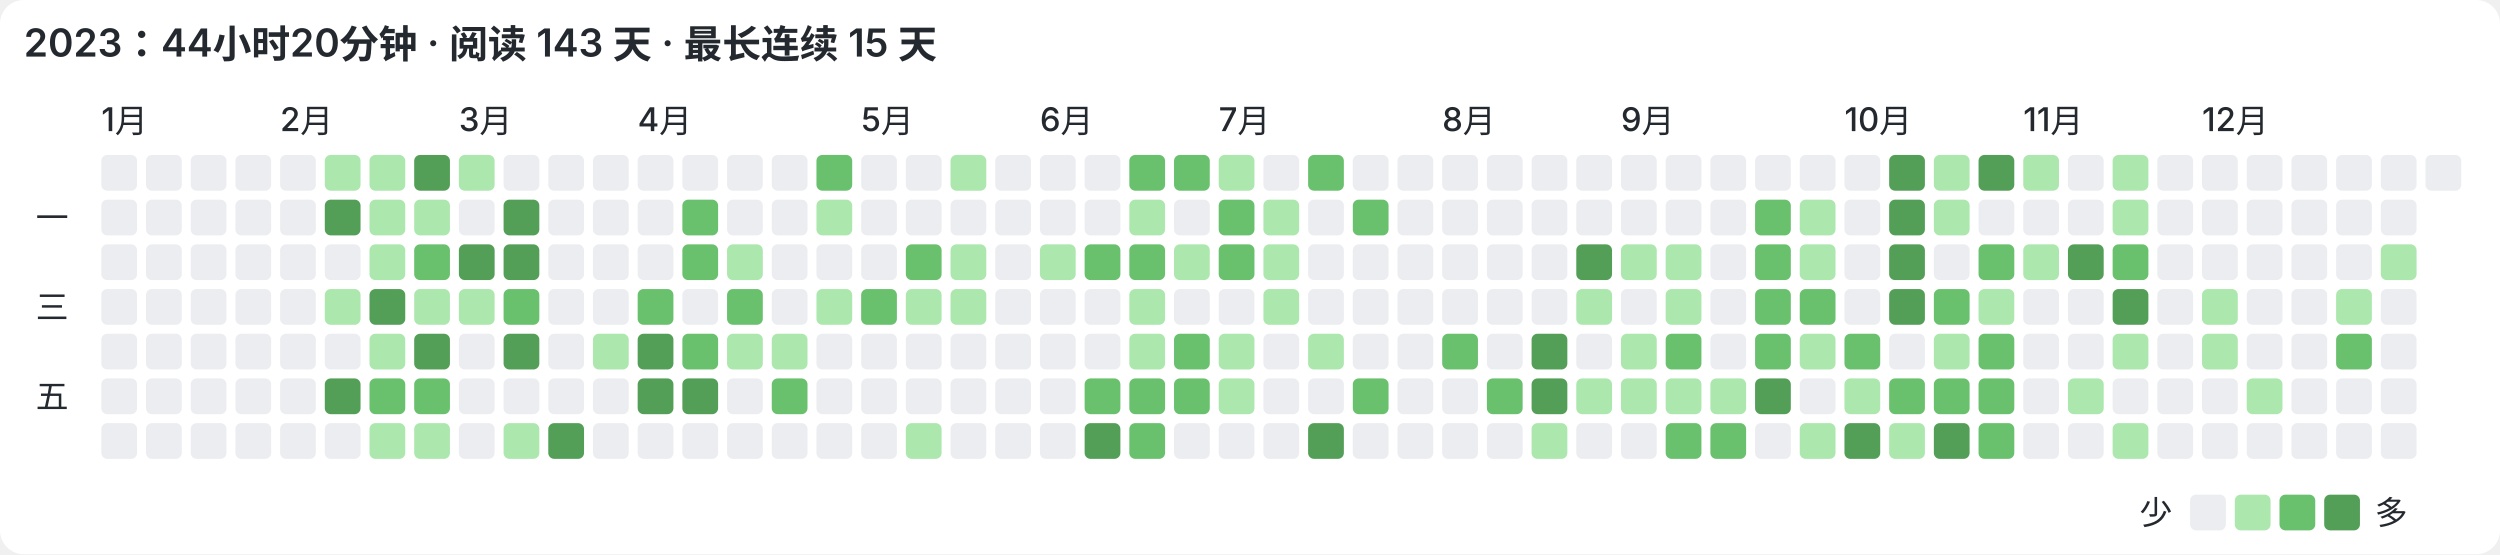
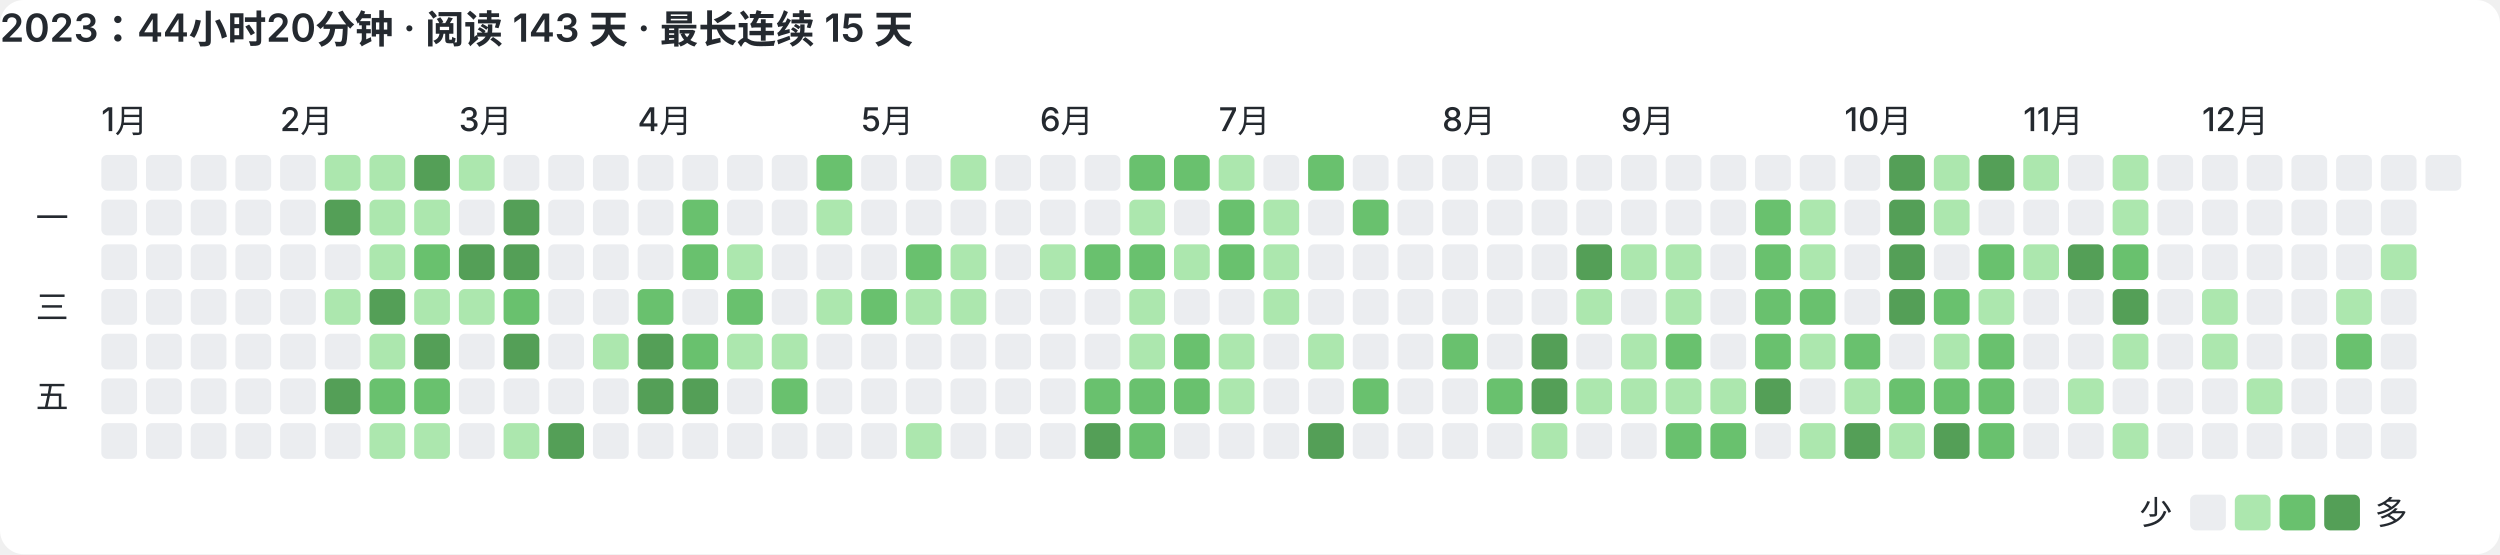
<svg xmlns="http://www.w3.org/2000/svg" width="100%" viewBox="0 0 839 186" preserveAspectRatio="xMinYMin meet" style="display:block;max-width:100%;height:auto" role="img" data-summary="2023：44小时20分钟  ·  阅读 143 天  ·  最长连续 15 天" aria-label="微信读书 · 2023">
  <rect width="100%" height="100%" rx="8" fill="#ffffff" />
  <style>
.label{font:500 11px "PingFang SC","Microsoft YaHei",-apple-system,BlinkMacSystemFont,"Segoe UI",sans-serif}
.summary{font:600 13px "PingFang SC","Microsoft YaHei",-apple-system,BlinkMacSystemFont,"Segoe UI",sans-serif}
</style>
-   <text class="summary" x="8" y="19" fill="#24292f">2023：44小时20分钟  ·  阅读 143 天  ·  最长连续 15 天</text>
+   <text class="summary" x="0" y="14" fill="#24292f">2023：44小时20分钟  ·  阅读 143 天  ·  最长连续 15 天</text>
  <text class="label" x="34" y="44" fill="#24292f">1月</text>
  <text class="label" x="94" y="44" fill="#24292f">2月</text>
  <text class="label" x="154" y="44" fill="#24292f">3月</text>
  <text class="label" x="214" y="44" fill="#24292f">4月</text>
  <text class="label" x="289" y="44" fill="#24292f">5月</text>
  <text class="label" x="349" y="44" fill="#24292f">6月</text>
  <text class="label" x="409" y="44" fill="#24292f">7月</text>
  <text class="label" x="484" y="44" fill="#24292f">8月</text>
  <text class="label" x="544" y="44" fill="#24292f">9月</text>
  <text class="label" x="619" y="44" fill="#24292f">10月</text>
  <text class="label" x="679" y="44" fill="#24292f">11月</text>
  <text class="label" x="739" y="44" fill="#24292f">12月</text>
  <text class="label" x="12" y="77" fill="#24292f">一</text>
  <text class="label" x="12" y="107" fill="#24292f">三</text>
  <text class="label" x="12" y="137" fill="#24292f">五</text>
  <rect x="34" y="52" width="12" height="12" rx="2" fill="#ebedf0" data-date="2023-01-01" data-seconds="0">
</rect>
  <rect x="34" y="67" width="12" height="12" rx="2" fill="#ebedf0" data-date="2023-01-02" data-seconds="0">
</rect>
  <rect x="34" y="82" width="12" height="12" rx="2" fill="#ebedf0" data-date="2023-01-03" data-seconds="0">
</rect>
  <rect x="34" y="97" width="12" height="12" rx="2" fill="#ebedf0" data-date="2023-01-04" data-seconds="0">
</rect>
  <rect x="34" y="112" width="12" height="12" rx="2" fill="#ebedf0" data-date="2023-01-05" data-seconds="0">
</rect>
  <rect x="34" y="127" width="12" height="12" rx="2" fill="#ebedf0" data-date="2023-01-06" data-seconds="0">
</rect>
  <rect x="34" y="142" width="12" height="12" rx="2" fill="#ebedf0" data-date="2023-01-07" data-seconds="0">
</rect>
  <rect x="49" y="52" width="12" height="12" rx="2" fill="#ebedf0" data-date="2023-01-08" data-seconds="0">
</rect>
  <rect x="49" y="67" width="12" height="12" rx="2" fill="#ebedf0" data-date="2023-01-09" data-seconds="0">
</rect>
  <rect x="49" y="82" width="12" height="12" rx="2" fill="#ebedf0" data-date="2023-01-10" data-seconds="0">
</rect>
  <rect x="49" y="97" width="12" height="12" rx="2" fill="#ebedf0" data-date="2023-01-11" data-seconds="0">
</rect>
  <rect x="49" y="112" width="12" height="12" rx="2" fill="#ebedf0" data-date="2023-01-12" data-seconds="0">
</rect>
  <rect x="49" y="127" width="12" height="12" rx="2" fill="#ebedf0" data-date="2023-01-13" data-seconds="0">
</rect>
  <rect x="49" y="142" width="12" height="12" rx="2" fill="#ebedf0" data-date="2023-01-14" data-seconds="0">
</rect>
  <rect x="64" y="52" width="12" height="12" rx="2" fill="#ebedf0" data-date="2023-01-15" data-seconds="0">
</rect>
  <rect x="64" y="67" width="12" height="12" rx="2" fill="#ebedf0" data-date="2023-01-16" data-seconds="0">
</rect>
  <rect x="64" y="82" width="12" height="12" rx="2" fill="#ebedf0" data-date="2023-01-17" data-seconds="0">
</rect>
  <rect x="64" y="97" width="12" height="12" rx="2" fill="#ebedf0" data-date="2023-01-18" data-seconds="0">
</rect>
  <rect x="64" y="112" width="12" height="12" rx="2" fill="#ebedf0" data-date="2023-01-19" data-seconds="0">
</rect>
  <rect x="64" y="127" width="12" height="12" rx="2" fill="#ebedf0" data-date="2023-01-20" data-seconds="0">
</rect>
  <rect x="64" y="142" width="12" height="12" rx="2" fill="#ebedf0" data-date="2023-01-21" data-seconds="0">
</rect>
  <rect x="79" y="52" width="12" height="12" rx="2" fill="#ebedf0" data-date="2023-01-22" data-seconds="0">
</rect>
  <rect x="79" y="67" width="12" height="12" rx="2" fill="#ebedf0" data-date="2023-01-23" data-seconds="0">
</rect>
  <rect x="79" y="82" width="12" height="12" rx="2" fill="#ebedf0" data-date="2023-01-24" data-seconds="0">
</rect>
  <rect x="79" y="97" width="12" height="12" rx="2" fill="#ebedf0" data-date="2023-01-25" data-seconds="0">
</rect>
  <rect x="79" y="112" width="12" height="12" rx="2" fill="#ebedf0" data-date="2023-01-26" data-seconds="0">
</rect>
  <rect x="79" y="127" width="12" height="12" rx="2" fill="#ebedf0" data-date="2023-01-27" data-seconds="0">
</rect>
  <rect x="79" y="142" width="12" height="12" rx="2" fill="#ebedf0" data-date="2023-01-28" data-seconds="0">
</rect>
  <rect x="94" y="52" width="12" height="12" rx="2" fill="#ebedf0" data-date="2023-01-29" data-seconds="0">
</rect>
  <rect x="94" y="67" width="12" height="12" rx="2" fill="#ebedf0" data-date="2023-01-30" data-seconds="0">
</rect>
  <rect x="94" y="82" width="12" height="12" rx="2" fill="#ebedf0" data-date="2023-01-31" data-seconds="0">
</rect>
  <rect x="94" y="97" width="12" height="12" rx="2" fill="#ebedf0" data-date="2023-02-01" data-seconds="0">
</rect>
  <rect x="94" y="112" width="12" height="12" rx="2" fill="#ebedf0" data-date="2023-02-02" data-seconds="0">
</rect>
  <rect x="94" y="127" width="12" height="12" rx="2" fill="#ebedf0" data-date="2023-02-03" data-seconds="0">
</rect>
  <rect x="94" y="142" width="12" height="12" rx="2" fill="#ebedf0" data-date="2023-02-04" data-seconds="0">
</rect>
  <rect x="109" y="52" width="12" height="12" rx="2" fill="#ace7ae" data-date="2023-02-05" data-seconds="35">
</rect>
  <rect x="109" y="67" width="12" height="12" rx="2" fill="#549f57" data-date="2023-02-06" data-seconds="3155">
</rect>
  <rect x="109" y="82" width="12" height="12" rx="2" fill="#ebedf0" data-date="2023-02-07" data-seconds="0">
</rect>
  <rect x="109" y="97" width="12" height="12" rx="2" fill="#ace7ae" data-date="2023-02-08" data-seconds="42">
</rect>
  <rect x="109" y="112" width="12" height="12" rx="2" fill="#ebedf0" data-date="2023-02-09" data-seconds="0">
</rect>
  <rect x="109" y="127" width="12" height="12" rx="2" fill="#549f57" data-date="2023-02-10" data-seconds="2219">
</rect>
  <rect x="109" y="142" width="12" height="12" rx="2" fill="#ebedf0" data-date="2023-02-11" data-seconds="0">
</rect>
  <rect x="124" y="52" width="12" height="12" rx="2" fill="#ace7ae" data-date="2023-02-12" data-seconds="86">
</rect>
  <rect x="124" y="67" width="12" height="12" rx="2" fill="#ace7ae" data-date="2023-02-13" data-seconds="20">
</rect>
  <rect x="124" y="82" width="12" height="12" rx="2" fill="#ace7ae" data-date="2023-02-14" data-seconds="462">
</rect>
  <rect x="124" y="97" width="12" height="12" rx="2" fill="#549f57" data-date="2023-02-15" data-seconds="2673">
</rect>
  <rect x="124" y="112" width="12" height="12" rx="2" fill="#ace7ae" data-date="2023-02-16" data-seconds="137">
</rect>
  <rect x="124" y="127" width="12" height="12" rx="2" fill="#69c16e" data-date="2023-02-17" data-seconds="925">
</rect>
  <rect x="124" y="142" width="12" height="12" rx="2" fill="#ace7ae" data-date="2023-02-18" data-seconds="101">
</rect>
  <rect x="139" y="52" width="12" height="12" rx="2" fill="#549f57" data-date="2023-02-19" data-seconds="4275">
</rect>
  <rect x="139" y="67" width="12" height="12" rx="2" fill="#ace7ae" data-date="2023-02-20" data-seconds="357">
</rect>
  <rect x="139" y="82" width="12" height="12" rx="2" fill="#69c16e" data-date="2023-02-21" data-seconds="1349">
</rect>
  <rect x="139" y="97" width="12" height="12" rx="2" fill="#ace7ae" data-date="2023-02-22" data-seconds="562">
</rect>
  <rect x="139" y="112" width="12" height="12" rx="2" fill="#549f57" data-date="2023-02-23" data-seconds="2480">
</rect>
  <rect x="139" y="127" width="12" height="12" rx="2" fill="#69c16e" data-date="2023-02-24" data-seconds="1277">
</rect>
  <rect x="139" y="142" width="12" height="12" rx="2" fill="#ace7ae" data-date="2023-02-25" data-seconds="15">
</rect>
  <rect x="154" y="52" width="12" height="12" rx="2" fill="#ace7ae" data-date="2023-02-26" data-seconds="2">
</rect>
  <rect x="154" y="67" width="12" height="12" rx="2" fill="#ebedf0" data-date="2023-02-27" data-seconds="0">
</rect>
  <rect x="154" y="82" width="12" height="12" rx="2" fill="#549f57" data-date="2023-02-28" data-seconds="4259">
</rect>
  <rect x="154" y="97" width="12" height="12" rx="2" fill="#ace7ae" data-date="2023-03-01" data-seconds="582">
</rect>
  <rect x="154" y="112" width="12" height="12" rx="2" fill="#ebedf0" data-date="2023-03-02" data-seconds="0">
</rect>
  <rect x="154" y="127" width="12" height="12" rx="2" fill="#ebedf0" data-date="2023-03-03" data-seconds="0">
</rect>
  <rect x="154" y="142" width="12" height="12" rx="2" fill="#ebedf0" data-date="2023-03-04" data-seconds="0">
</rect>
  <rect x="169" y="52" width="12" height="12" rx="2" fill="#ebedf0" data-date="2023-03-05" data-seconds="0">
</rect>
  <rect x="169" y="67" width="12" height="12" rx="2" fill="#549f57" data-date="2023-03-06" data-seconds="2165">
</rect>
  <rect x="169" y="82" width="12" height="12" rx="2" fill="#549f57" data-date="2023-03-07" data-seconds="4315">
</rect>
  <rect x="169" y="97" width="12" height="12" rx="2" fill="#69c16e" data-date="2023-03-08" data-seconds="654">
</rect>
  <rect x="169" y="112" width="12" height="12" rx="2" fill="#549f57" data-date="2023-03-09" data-seconds="2434">
</rect>
  <rect x="169" y="127" width="12" height="12" rx="2" fill="#ebedf0" data-date="2023-03-10" data-seconds="0">
</rect>
  <rect x="169" y="142" width="12" height="12" rx="2" fill="#ace7ae" data-date="2023-03-11" data-seconds="1">
</rect>
  <rect x="184" y="52" width="12" height="12" rx="2" fill="#ebedf0" data-date="2023-03-12" data-seconds="0">
</rect>
  <rect x="184" y="67" width="12" height="12" rx="2" fill="#ebedf0" data-date="2023-03-13" data-seconds="0">
</rect>
  <rect x="184" y="82" width="12" height="12" rx="2" fill="#ebedf0" data-date="2023-03-14" data-seconds="0">
</rect>
  <rect x="184" y="97" width="12" height="12" rx="2" fill="#ebedf0" data-date="2023-03-15" data-seconds="0">
</rect>
  <rect x="184" y="112" width="12" height="12" rx="2" fill="#ebedf0" data-date="2023-03-16" data-seconds="0">
</rect>
  <rect x="184" y="127" width="12" height="12" rx="2" fill="#ebedf0" data-date="2023-03-17" data-seconds="0">
</rect>
  <rect x="184" y="142" width="12" height="12" rx="2" fill="#549f57" data-date="2023-03-18" data-seconds="6758">
</rect>
  <rect x="199" y="52" width="12" height="12" rx="2" fill="#ebedf0" data-date="2023-03-19" data-seconds="0">
</rect>
  <rect x="199" y="67" width="12" height="12" rx="2" fill="#ebedf0" data-date="2023-03-20" data-seconds="0">
</rect>
  <rect x="199" y="82" width="12" height="12" rx="2" fill="#ebedf0" data-date="2023-03-21" data-seconds="0">
</rect>
  <rect x="199" y="97" width="12" height="12" rx="2" fill="#ebedf0" data-date="2023-03-22" data-seconds="0">
</rect>
  <rect x="199" y="112" width="12" height="12" rx="2" fill="#ace7ae" data-date="2023-03-23" data-seconds="12">
</rect>
  <rect x="199" y="127" width="12" height="12" rx="2" fill="#ebedf0" data-date="2023-03-24" data-seconds="0">
</rect>
  <rect x="199" y="142" width="12" height="12" rx="2" fill="#ebedf0" data-date="2023-03-25" data-seconds="0">
</rect>
  <rect x="214" y="52" width="12" height="12" rx="2" fill="#ebedf0" data-date="2023-03-26" data-seconds="0">
</rect>
  <rect x="214" y="67" width="12" height="12" rx="2" fill="#ebedf0" data-date="2023-03-27" data-seconds="0">
</rect>
  <rect x="214" y="82" width="12" height="12" rx="2" fill="#ebedf0" data-date="2023-03-28" data-seconds="0">
</rect>
  <rect x="214" y="97" width="12" height="12" rx="2" fill="#69c16e" data-date="2023-03-29" data-seconds="879">
</rect>
  <rect x="214" y="112" width="12" height="12" rx="2" fill="#549f57" data-date="2023-03-30" data-seconds="3409">
</rect>
  <rect x="214" y="127" width="12" height="12" rx="2" fill="#549f57" data-date="2023-03-31" data-seconds="2930">
</rect>
  <rect x="214" y="142" width="12" height="12" rx="2" fill="#ebedf0" data-date="2023-04-01" data-seconds="0">
</rect>
  <rect x="229" y="52" width="12" height="12" rx="2" fill="#ebedf0" data-date="2023-04-02" data-seconds="0">
</rect>
  <rect x="229" y="67" width="12" height="12" rx="2" fill="#69c16e" data-date="2023-04-03" data-seconds="950">
</rect>
  <rect x="229" y="82" width="12" height="12" rx="2" fill="#69c16e" data-date="2023-04-04" data-seconds="730">
</rect>
  <rect x="229" y="97" width="12" height="12" rx="2" fill="#ebedf0" data-date="2023-04-05" data-seconds="0">
</rect>
  <rect x="229" y="112" width="12" height="12" rx="2" fill="#69c16e" data-date="2023-04-06" data-seconds="1195">
</rect>
  <rect x="229" y="127" width="12" height="12" rx="2" fill="#549f57" data-date="2023-04-07" data-seconds="1815">
</rect>
  <rect x="229" y="142" width="12" height="12" rx="2" fill="#ebedf0" data-date="2023-04-08" data-seconds="0">
</rect>
  <rect x="244" y="52" width="12" height="12" rx="2" fill="#ebedf0" data-date="2023-04-09" data-seconds="0">
</rect>
  <rect x="244" y="67" width="12" height="12" rx="2" fill="#ebedf0" data-date="2023-04-10" data-seconds="0">
</rect>
  <rect x="244" y="82" width="12" height="12" rx="2" fill="#ace7ae" data-date="2023-04-11" data-seconds="532">
</rect>
  <rect x="244" y="97" width="12" height="12" rx="2" fill="#69c16e" data-date="2023-04-12" data-seconds="1302">
</rect>
  <rect x="244" y="112" width="12" height="12" rx="2" fill="#ace7ae" data-date="2023-04-13" data-seconds="1">
</rect>
  <rect x="244" y="127" width="12" height="12" rx="2" fill="#ebedf0" data-date="2023-04-14" data-seconds="0">
</rect>
  <rect x="244" y="142" width="12" height="12" rx="2" fill="#ebedf0" data-date="2023-04-15" data-seconds="0">
</rect>
  <rect x="259" y="52" width="12" height="12" rx="2" fill="#ebedf0" data-date="2023-04-16" data-seconds="0">
</rect>
  <rect x="259" y="67" width="12" height="12" rx="2" fill="#ebedf0" data-date="2023-04-17" data-seconds="0">
</rect>
  <rect x="259" y="82" width="12" height="12" rx="2" fill="#ebedf0" data-date="2023-04-18" data-seconds="0">
</rect>
  <rect x="259" y="97" width="12" height="12" rx="2" fill="#ebedf0" data-date="2023-04-19" data-seconds="0">
</rect>
  <rect x="259" y="112" width="12" height="12" rx="2" fill="#ace7ae" data-date="2023-04-20" data-seconds="287">
</rect>
  <rect x="259" y="127" width="12" height="12" rx="2" fill="#69c16e" data-date="2023-04-21" data-seconds="711">
</rect>
  <rect x="259" y="142" width="12" height="12" rx="2" fill="#ebedf0" data-date="2023-04-22" data-seconds="0">
</rect>
  <rect x="274" y="52" width="12" height="12" rx="2" fill="#69c16e" data-date="2023-04-23" data-seconds="743">
</rect>
  <rect x="274" y="67" width="12" height="12" rx="2" fill="#ace7ae" data-date="2023-04-24" data-seconds="240">
</rect>
  <rect x="274" y="82" width="12" height="12" rx="2" fill="#ebedf0" data-date="2023-04-25" data-seconds="0">
</rect>
  <rect x="274" y="97" width="12" height="12" rx="2" fill="#ace7ae" data-date="2023-04-26" data-seconds="295">
</rect>
  <rect x="274" y="112" width="12" height="12" rx="2" fill="#ebedf0" data-date="2023-04-27" data-seconds="0">
</rect>
  <rect x="274" y="127" width="12" height="12" rx="2" fill="#ebedf0" data-date="2023-04-28" data-seconds="0">
</rect>
  <rect x="274" y="142" width="12" height="12" rx="2" fill="#ebedf0" data-date="2023-04-29" data-seconds="0">
</rect>
  <rect x="289" y="52" width="12" height="12" rx="2" fill="#ebedf0" data-date="2023-04-30" data-seconds="0">
</rect>
  <rect x="289" y="67" width="12" height="12" rx="2" fill="#ebedf0" data-date="2023-05-01" data-seconds="0">
</rect>
  <rect x="289" y="82" width="12" height="12" rx="2" fill="#ebedf0" data-date="2023-05-02" data-seconds="0">
</rect>
  <rect x="289" y="97" width="12" height="12" rx="2" fill="#69c16e" data-date="2023-05-03" data-seconds="1375">
</rect>
  <rect x="289" y="112" width="12" height="12" rx="2" fill="#ebedf0" data-date="2023-05-04" data-seconds="0">
</rect>
  <rect x="289" y="127" width="12" height="12" rx="2" fill="#ebedf0" data-date="2023-05-05" data-seconds="0">
</rect>
  <rect x="289" y="142" width="12" height="12" rx="2" fill="#ebedf0" data-date="2023-05-06" data-seconds="0">
</rect>
  <rect x="304" y="52" width="12" height="12" rx="2" fill="#ebedf0" data-date="2023-05-07" data-seconds="0">
</rect>
  <rect x="304" y="67" width="12" height="12" rx="2" fill="#ebedf0" data-date="2023-05-08" data-seconds="0">
</rect>
  <rect x="304" y="82" width="12" height="12" rx="2" fill="#69c16e" data-date="2023-05-09" data-seconds="1318">
</rect>
  <rect x="304" y="97" width="12" height="12" rx="2" fill="#ace7ae" data-date="2023-05-10" data-seconds="8">
</rect>
  <rect x="304" y="112" width="12" height="12" rx="2" fill="#ebedf0" data-date="2023-05-11" data-seconds="0">
</rect>
  <rect x="304" y="127" width="12" height="12" rx="2" fill="#ebedf0" data-date="2023-05-12" data-seconds="0">
</rect>
  <rect x="304" y="142" width="12" height="12" rx="2" fill="#ace7ae" data-date="2023-05-13" data-seconds="30">
</rect>
  <rect x="319" y="52" width="12" height="12" rx="2" fill="#ace7ae" data-date="2023-05-14" data-seconds="233">
</rect>
  <rect x="319" y="67" width="12" height="12" rx="2" fill="#ebedf0" data-date="2023-05-15" data-seconds="0">
</rect>
  <rect x="319" y="82" width="12" height="12" rx="2" fill="#ace7ae" data-date="2023-05-16" data-seconds="1">
</rect>
  <rect x="319" y="97" width="12" height="12" rx="2" fill="#ace7ae" data-date="2023-05-17" data-seconds="379">
</rect>
  <rect x="319" y="112" width="12" height="12" rx="2" fill="#ebedf0" data-date="2023-05-18" data-seconds="0">
</rect>
  <rect x="319" y="127" width="12" height="12" rx="2" fill="#ebedf0" data-date="2023-05-19" data-seconds="0">
</rect>
  <rect x="319" y="142" width="12" height="12" rx="2" fill="#ebedf0" data-date="2023-05-20" data-seconds="0">
</rect>
  <rect x="334" y="52" width="12" height="12" rx="2" fill="#ebedf0" data-date="2023-05-21" data-seconds="0">
</rect>
  <rect x="334" y="67" width="12" height="12" rx="2" fill="#ebedf0" data-date="2023-05-22" data-seconds="0">
</rect>
  <rect x="334" y="82" width="12" height="12" rx="2" fill="#ebedf0" data-date="2023-05-23" data-seconds="0">
</rect>
  <rect x="334" y="97" width="12" height="12" rx="2" fill="#ebedf0" data-date="2023-05-24" data-seconds="0">
</rect>
  <rect x="334" y="112" width="12" height="12" rx="2" fill="#ebedf0" data-date="2023-05-25" data-seconds="0">
</rect>
  <rect x="334" y="127" width="12" height="12" rx="2" fill="#ebedf0" data-date="2023-05-26" data-seconds="0">
</rect>
  <rect x="334" y="142" width="12" height="12" rx="2" fill="#ebedf0" data-date="2023-05-27" data-seconds="0">
</rect>
  <rect x="349" y="52" width="12" height="12" rx="2" fill="#ebedf0" data-date="2023-05-28" data-seconds="0">
</rect>
  <rect x="349" y="67" width="12" height="12" rx="2" fill="#ebedf0" data-date="2023-05-29" data-seconds="0">
</rect>
  <rect x="349" y="82" width="12" height="12" rx="2" fill="#ace7ae" data-date="2023-05-30" data-seconds="183">
</rect>
  <rect x="349" y="97" width="12" height="12" rx="2" fill="#ebedf0" data-date="2023-05-31" data-seconds="0">
</rect>
  <rect x="349" y="112" width="12" height="12" rx="2" fill="#ebedf0" data-date="2023-06-01" data-seconds="0">
</rect>
  <rect x="349" y="127" width="12" height="12" rx="2" fill="#ebedf0" data-date="2023-06-02" data-seconds="0">
</rect>
  <rect x="349" y="142" width="12" height="12" rx="2" fill="#ebedf0" data-date="2023-06-03" data-seconds="0">
</rect>
  <rect x="364" y="52" width="12" height="12" rx="2" fill="#ebedf0" data-date="2023-06-04" data-seconds="0">
</rect>
  <rect x="364" y="67" width="12" height="12" rx="2" fill="#ebedf0" data-date="2023-06-05" data-seconds="0">
</rect>
  <rect x="364" y="82" width="12" height="12" rx="2" fill="#69c16e" data-date="2023-06-06" data-seconds="690">
</rect>
  <rect x="364" y="97" width="12" height="12" rx="2" fill="#ebedf0" data-date="2023-06-07" data-seconds="0">
</rect>
  <rect x="364" y="112" width="12" height="12" rx="2" fill="#ebedf0" data-date="2023-06-08" data-seconds="0">
</rect>
  <rect x="364" y="127" width="12" height="12" rx="2" fill="#69c16e" data-date="2023-06-09" data-seconds="834">
</rect>
  <rect x="364" y="142" width="12" height="12" rx="2" fill="#549f57" data-date="2023-06-10" data-seconds="3208">
</rect>
  <rect x="379" y="52" width="12" height="12" rx="2" fill="#69c16e" data-date="2023-06-11" data-seconds="742">
</rect>
  <rect x="379" y="67" width="12" height="12" rx="2" fill="#ace7ae" data-date="2023-06-12" data-seconds="282">
</rect>
  <rect x="379" y="82" width="12" height="12" rx="2" fill="#69c16e" data-date="2023-06-13" data-seconds="668">
</rect>
  <rect x="379" y="97" width="12" height="12" rx="2" fill="#ace7ae" data-date="2023-06-14" data-seconds="536">
</rect>
  <rect x="379" y="112" width="12" height="12" rx="2" fill="#ace7ae" data-date="2023-06-15" data-seconds="192">
</rect>
  <rect x="379" y="127" width="12" height="12" rx="2" fill="#69c16e" data-date="2023-06-16" data-seconds="927">
</rect>
  <rect x="379" y="142" width="12" height="12" rx="2" fill="#69c16e" data-date="2023-06-17" data-seconds="951">
</rect>
  <rect x="394" y="52" width="12" height="12" rx="2" fill="#69c16e" data-date="2023-06-18" data-seconds="897">
</rect>
  <rect x="394" y="67" width="12" height="12" rx="2" fill="#ebedf0" data-date="2023-06-19" data-seconds="0">
</rect>
  <rect x="394" y="82" width="12" height="12" rx="2" fill="#ace7ae" data-date="2023-06-20" data-seconds="381">
</rect>
  <rect x="394" y="97" width="12" height="12" rx="2" fill="#ebedf0" data-date="2023-06-21" data-seconds="0">
</rect>
  <rect x="394" y="112" width="12" height="12" rx="2" fill="#69c16e" data-date="2023-06-22" data-seconds="1414">
</rect>
  <rect x="394" y="127" width="12" height="12" rx="2" fill="#69c16e" data-date="2023-06-23" data-seconds="1754">
</rect>
  <rect x="394" y="142" width="12" height="12" rx="2" fill="#ebedf0" data-date="2023-06-24" data-seconds="0">
</rect>
  <rect x="409" y="52" width="12" height="12" rx="2" fill="#ace7ae" data-date="2023-06-25" data-seconds="176">
</rect>
  <rect x="409" y="67" width="12" height="12" rx="2" fill="#69c16e" data-date="2023-06-26" data-seconds="929">
</rect>
  <rect x="409" y="82" width="12" height="12" rx="2" fill="#69c16e" data-date="2023-06-27" data-seconds="1737">
</rect>
  <rect x="409" y="97" width="12" height="12" rx="2" fill="#ebedf0" data-date="2023-06-28" data-seconds="0">
</rect>
  <rect x="409" y="112" width="12" height="12" rx="2" fill="#ace7ae" data-date="2023-06-29" data-seconds="433">
</rect>
  <rect x="409" y="127" width="12" height="12" rx="2" fill="#ace7ae" data-date="2023-06-30" data-seconds="140">
</rect>
  <rect x="409" y="142" width="12" height="12" rx="2" fill="#ebedf0" data-date="2023-07-01" data-seconds="0">
</rect>
  <rect x="424" y="52" width="12" height="12" rx="2" fill="#ebedf0" data-date="2023-07-02" data-seconds="0">
</rect>
  <rect x="424" y="67" width="12" height="12" rx="2" fill="#ace7ae" data-date="2023-07-03" data-seconds="524">
</rect>
  <rect x="424" y="82" width="12" height="12" rx="2" fill="#ace7ae" data-date="2023-07-04" data-seconds="298">
</rect>
  <rect x="424" y="97" width="12" height="12" rx="2" fill="#ace7ae" data-date="2023-07-05" data-seconds="175">
</rect>
  <rect x="424" y="112" width="12" height="12" rx="2" fill="#ebedf0" data-date="2023-07-06" data-seconds="0">
</rect>
  <rect x="424" y="127" width="12" height="12" rx="2" fill="#ebedf0" data-date="2023-07-07" data-seconds="0">
</rect>
  <rect x="424" y="142" width="12" height="12" rx="2" fill="#ebedf0" data-date="2023-07-08" data-seconds="0">
</rect>
  <rect x="439" y="52" width="12" height="12" rx="2" fill="#69c16e" data-date="2023-07-09" data-seconds="602">
</rect>
  <rect x="439" y="67" width="12" height="12" rx="2" fill="#ebedf0" data-date="2023-07-10" data-seconds="0">
</rect>
  <rect x="439" y="82" width="12" height="12" rx="2" fill="#ebedf0" data-date="2023-07-11" data-seconds="0">
</rect>
  <rect x="439" y="97" width="12" height="12" rx="2" fill="#ebedf0" data-date="2023-07-12" data-seconds="0">
</rect>
  <rect x="439" y="112" width="12" height="12" rx="2" fill="#ace7ae" data-date="2023-07-13" data-seconds="430">
</rect>
  <rect x="439" y="127" width="12" height="12" rx="2" fill="#ebedf0" data-date="2023-07-14" data-seconds="0">
</rect>
  <rect x="439" y="142" width="12" height="12" rx="2" fill="#549f57" data-date="2023-07-15" data-seconds="4567">
</rect>
  <rect x="454" y="52" width="12" height="12" rx="2" fill="#ebedf0" data-date="2023-07-16" data-seconds="0">
</rect>
  <rect x="454" y="67" width="12" height="12" rx="2" fill="#69c16e" data-date="2023-07-17" data-seconds="1693">
</rect>
  <rect x="454" y="82" width="12" height="12" rx="2" fill="#ebedf0" data-date="2023-07-18" data-seconds="0">
</rect>
  <rect x="454" y="97" width="12" height="12" rx="2" fill="#ebedf0" data-date="2023-07-19" data-seconds="0">
</rect>
  <rect x="454" y="112" width="12" height="12" rx="2" fill="#ebedf0" data-date="2023-07-20" data-seconds="0">
</rect>
  <rect x="454" y="127" width="12" height="12" rx="2" fill="#69c16e" data-date="2023-07-21" data-seconds="1589">
</rect>
  <rect x="454" y="142" width="12" height="12" rx="2" fill="#ebedf0" data-date="2023-07-22" data-seconds="0">
</rect>
  <rect x="469" y="52" width="12" height="12" rx="2" fill="#ebedf0" data-date="2023-07-23" data-seconds="0">
</rect>
  <rect x="469" y="67" width="12" height="12" rx="2" fill="#ebedf0" data-date="2023-07-24" data-seconds="0">
</rect>
  <rect x="469" y="82" width="12" height="12" rx="2" fill="#ebedf0" data-date="2023-07-25" data-seconds="0">
</rect>
  <rect x="469" y="97" width="12" height="12" rx="2" fill="#ebedf0" data-date="2023-07-26" data-seconds="0">
</rect>
  <rect x="469" y="112" width="12" height="12" rx="2" fill="#ebedf0" data-date="2023-07-27" data-seconds="0">
</rect>
  <rect x="469" y="127" width="12" height="12" rx="2" fill="#ebedf0" data-date="2023-07-28" data-seconds="0">
</rect>
  <rect x="469" y="142" width="12" height="12" rx="2" fill="#ebedf0" data-date="2023-07-29" data-seconds="0">
</rect>
  <rect x="484" y="52" width="12" height="12" rx="2" fill="#ebedf0" data-date="2023-07-30" data-seconds="0">
</rect>
  <rect x="484" y="67" width="12" height="12" rx="2" fill="#ebedf0" data-date="2023-07-31" data-seconds="0">
</rect>
  <rect x="484" y="82" width="12" height="12" rx="2" fill="#ebedf0" data-date="2023-08-01" data-seconds="0">
</rect>
  <rect x="484" y="97" width="12" height="12" rx="2" fill="#ebedf0" data-date="2023-08-02" data-seconds="0">
</rect>
  <rect x="484" y="112" width="12" height="12" rx="2" fill="#69c16e" data-date="2023-08-03" data-seconds="826">
</rect>
  <rect x="484" y="127" width="12" height="12" rx="2" fill="#ebedf0" data-date="2023-08-04" data-seconds="0">
</rect>
  <rect x="484" y="142" width="12" height="12" rx="2" fill="#ebedf0" data-date="2023-08-05" data-seconds="0">
</rect>
  <rect x="499" y="52" width="12" height="12" rx="2" fill="#ebedf0" data-date="2023-08-06" data-seconds="0">
</rect>
  <rect x="499" y="67" width="12" height="12" rx="2" fill="#ebedf0" data-date="2023-08-07" data-seconds="0">
</rect>
  <rect x="499" y="82" width="12" height="12" rx="2" fill="#ebedf0" data-date="2023-08-08" data-seconds="0">
</rect>
  <rect x="499" y="97" width="12" height="12" rx="2" fill="#ebedf0" data-date="2023-08-09" data-seconds="0">
</rect>
  <rect x="499" y="112" width="12" height="12" rx="2" fill="#ebedf0" data-date="2023-08-10" data-seconds="0">
</rect>
  <rect x="499" y="127" width="12" height="12" rx="2" fill="#69c16e" data-date="2023-08-11" data-seconds="1057">
</rect>
  <rect x="499" y="142" width="12" height="12" rx="2" fill="#ebedf0" data-date="2023-08-12" data-seconds="0">
</rect>
  <rect x="514" y="52" width="12" height="12" rx="2" fill="#ebedf0" data-date="2023-08-13" data-seconds="0">
</rect>
  <rect x="514" y="67" width="12" height="12" rx="2" fill="#ebedf0" data-date="2023-08-14" data-seconds="0">
</rect>
  <rect x="514" y="82" width="12" height="12" rx="2" fill="#ebedf0" data-date="2023-08-15" data-seconds="0">
</rect>
  <rect x="514" y="97" width="12" height="12" rx="2" fill="#ebedf0" data-date="2023-08-16" data-seconds="0">
</rect>
  <rect x="514" y="112" width="12" height="12" rx="2" fill="#549f57" data-date="2023-08-17" data-seconds="3290">
</rect>
  <rect x="514" y="127" width="12" height="12" rx="2" fill="#549f57" data-date="2023-08-18" data-seconds="2696">
</rect>
  <rect x="514" y="142" width="12" height="12" rx="2" fill="#ace7ae" data-date="2023-08-19" data-seconds="35">
</rect>
  <rect x="529" y="52" width="12" height="12" rx="2" fill="#ebedf0" data-date="2023-08-20" data-seconds="0">
</rect>
  <rect x="529" y="67" width="12" height="12" rx="2" fill="#ebedf0" data-date="2023-08-21" data-seconds="0">
</rect>
  <rect x="529" y="82" width="12" height="12" rx="2" fill="#549f57" data-date="2023-08-22" data-seconds="2150">
</rect>
  <rect x="529" y="97" width="12" height="12" rx="2" fill="#ace7ae" data-date="2023-08-23" data-seconds="167">
</rect>
  <rect x="529" y="112" width="12" height="12" rx="2" fill="#ebedf0" data-date="2023-08-24" data-seconds="0">
</rect>
  <rect x="529" y="127" width="12" height="12" rx="2" fill="#ace7ae" data-date="2023-08-25" data-seconds="9">
</rect>
  <rect x="529" y="142" width="12" height="12" rx="2" fill="#ebedf0" data-date="2023-08-26" data-seconds="0">
</rect>
  <rect x="544" y="52" width="12" height="12" rx="2" fill="#ebedf0" data-date="2023-08-27" data-seconds="0">
</rect>
  <rect x="544" y="67" width="12" height="12" rx="2" fill="#ebedf0" data-date="2023-08-28" data-seconds="0">
</rect>
  <rect x="544" y="82" width="12" height="12" rx="2" fill="#ace7ae" data-date="2023-08-29" data-seconds="404">
</rect>
  <rect x="544" y="97" width="12" height="12" rx="2" fill="#ebedf0" data-date="2023-08-30" data-seconds="0">
</rect>
  <rect x="544" y="112" width="12" height="12" rx="2" fill="#ace7ae" data-date="2023-08-31" data-seconds="228">
</rect>
  <rect x="544" y="127" width="12" height="12" rx="2" fill="#ace7ae" data-date="2023-09-01" data-seconds="271">
</rect>
  <rect x="544" y="142" width="12" height="12" rx="2" fill="#ebedf0" data-date="2023-09-02" data-seconds="0">
</rect>
  <rect x="559" y="52" width="12" height="12" rx="2" fill="#ebedf0" data-date="2023-09-03" data-seconds="0">
</rect>
  <rect x="559" y="67" width="12" height="12" rx="2" fill="#ebedf0" data-date="2023-09-04" data-seconds="0">
</rect>
  <rect x="559" y="82" width="12" height="12" rx="2" fill="#ace7ae" data-date="2023-09-05" data-seconds="360">
</rect>
  <rect x="559" y="97" width="12" height="12" rx="2" fill="#ace7ae" data-date="2023-09-06" data-seconds="484">
</rect>
  <rect x="559" y="112" width="12" height="12" rx="2" fill="#69c16e" data-date="2023-09-07" data-seconds="699">
</rect>
  <rect x="559" y="127" width="12" height="12" rx="2" fill="#ace7ae" data-date="2023-09-08" data-seconds="278">
</rect>
  <rect x="559" y="142" width="12" height="12" rx="2" fill="#69c16e" data-date="2023-09-09" data-seconds="1193">
</rect>
  <rect x="574" y="52" width="12" height="12" rx="2" fill="#ebedf0" data-date="2023-09-10" data-seconds="0">
</rect>
  <rect x="574" y="67" width="12" height="12" rx="2" fill="#ebedf0" data-date="2023-09-11" data-seconds="0">
</rect>
  <rect x="574" y="82" width="12" height="12" rx="2" fill="#ebedf0" data-date="2023-09-12" data-seconds="0">
</rect>
  <rect x="574" y="97" width="12" height="12" rx="2" fill="#ebedf0" data-date="2023-09-13" data-seconds="0">
</rect>
  <rect x="574" y="112" width="12" height="12" rx="2" fill="#ebedf0" data-date="2023-09-14" data-seconds="0">
</rect>
  <rect x="574" y="127" width="12" height="12" rx="2" fill="#ace7ae" data-date="2023-09-15" data-seconds="278">
</rect>
  <rect x="574" y="142" width="12" height="12" rx="2" fill="#69c16e" data-date="2023-09-16" data-seconds="1671">
</rect>
  <rect x="589" y="52" width="12" height="12" rx="2" fill="#ebedf0" data-date="2023-09-17" data-seconds="0">
</rect>
  <rect x="589" y="67" width="12" height="12" rx="2" fill="#69c16e" data-date="2023-09-18" data-seconds="762">
</rect>
  <rect x="589" y="82" width="12" height="12" rx="2" fill="#69c16e" data-date="2023-09-19" data-seconds="762">
</rect>
  <rect x="589" y="97" width="12" height="12" rx="2" fill="#69c16e" data-date="2023-09-20" data-seconds="991">
</rect>
  <rect x="589" y="112" width="12" height="12" rx="2" fill="#69c16e" data-date="2023-09-21" data-seconds="704">
</rect>
  <rect x="589" y="127" width="12" height="12" rx="2" fill="#549f57" data-date="2023-09-22" data-seconds="2461">
</rect>
  <rect x="589" y="142" width="12" height="12" rx="2" fill="#ebedf0" data-date="2023-09-23" data-seconds="0">
</rect>
  <rect x="604" y="52" width="12" height="12" rx="2" fill="#ebedf0" data-date="2023-09-24" data-seconds="0">
</rect>
  <rect x="604" y="67" width="12" height="12" rx="2" fill="#ace7ae" data-date="2023-09-25" data-seconds="10">
</rect>
  <rect x="604" y="82" width="12" height="12" rx="2" fill="#ace7ae" data-date="2023-09-26" data-seconds="433">
</rect>
  <rect x="604" y="97" width="12" height="12" rx="2" fill="#69c16e" data-date="2023-09-27" data-seconds="1182">
</rect>
  <rect x="604" y="112" width="12" height="12" rx="2" fill="#ace7ae" data-date="2023-09-28" data-seconds="72">
</rect>
  <rect x="604" y="127" width="12" height="12" rx="2" fill="#ebedf0" data-date="2023-09-29" data-seconds="0">
</rect>
  <rect x="604" y="142" width="12" height="12" rx="2" fill="#ace7ae" data-date="2023-09-30" data-seconds="7">
</rect>
  <rect x="619" y="52" width="12" height="12" rx="2" fill="#ebedf0" data-date="2023-10-01" data-seconds="0">
</rect>
  <rect x="619" y="67" width="12" height="12" rx="2" fill="#ebedf0" data-date="2023-10-02" data-seconds="0">
</rect>
  <rect x="619" y="82" width="12" height="12" rx="2" fill="#ebedf0" data-date="2023-10-03" data-seconds="0">
</rect>
  <rect x="619" y="97" width="12" height="12" rx="2" fill="#ebedf0" data-date="2023-10-04" data-seconds="0">
</rect>
  <rect x="619" y="112" width="12" height="12" rx="2" fill="#69c16e" data-date="2023-10-05" data-seconds="918">
</rect>
  <rect x="619" y="127" width="12" height="12" rx="2" fill="#ace7ae" data-date="2023-10-06" data-seconds="5">
</rect>
  <rect x="619" y="142" width="12" height="12" rx="2" fill="#549f57" data-date="2023-10-07" data-seconds="2533">
</rect>
  <rect x="634" y="52" width="12" height="12" rx="2" fill="#549f57" data-date="2023-10-08" data-seconds="4216">
</rect>
  <rect x="634" y="67" width="12" height="12" rx="2" fill="#549f57" data-date="2023-10-09" data-seconds="4949">
</rect>
  <rect x="634" y="82" width="12" height="12" rx="2" fill="#549f57" data-date="2023-10-10" data-seconds="4006">
</rect>
  <rect x="634" y="97" width="12" height="12" rx="2" fill="#549f57" data-date="2023-10-11" data-seconds="5986">
</rect>
  <rect x="634" y="112" width="12" height="12" rx="2" fill="#ebedf0" data-date="2023-10-12" data-seconds="0">
</rect>
  <rect x="634" y="127" width="12" height="12" rx="2" fill="#69c16e" data-date="2023-10-13" data-seconds="720">
</rect>
  <rect x="634" y="142" width="12" height="12" rx="2" fill="#ace7ae" data-date="2023-10-14" data-seconds="497">
</rect>
  <rect x="649" y="52" width="12" height="12" rx="2" fill="#ace7ae" data-date="2023-10-15" data-seconds="143">
</rect>
  <rect x="649" y="67" width="12" height="12" rx="2" fill="#ace7ae" data-date="2023-10-16" data-seconds="166">
</rect>
  <rect x="649" y="82" width="12" height="12" rx="2" fill="#ebedf0" data-date="2023-10-17" data-seconds="0">
</rect>
  <rect x="649" y="97" width="12" height="12" rx="2" fill="#69c16e" data-date="2023-10-18" data-seconds="656">
</rect>
  <rect x="649" y="112" width="12" height="12" rx="2" fill="#ace7ae" data-date="2023-10-19" data-seconds="104">
</rect>
  <rect x="649" y="127" width="12" height="12" rx="2" fill="#69c16e" data-date="2023-10-20" data-seconds="708">
</rect>
  <rect x="649" y="142" width="12" height="12" rx="2" fill="#549f57" data-date="2023-10-21" data-seconds="4185">
</rect>
  <rect x="664" y="52" width="12" height="12" rx="2" fill="#549f57" data-date="2023-10-22" data-seconds="3743">
</rect>
  <rect x="664" y="67" width="12" height="12" rx="2" fill="#ebedf0" data-date="2023-10-23" data-seconds="0">
</rect>
  <rect x="664" y="82" width="12" height="12" rx="2" fill="#69c16e" data-date="2023-10-24" data-seconds="849">
</rect>
  <rect x="664" y="97" width="12" height="12" rx="2" fill="#ace7ae" data-date="2023-10-25" data-seconds="141">
</rect>
  <rect x="664" y="112" width="12" height="12" rx="2" fill="#69c16e" data-date="2023-10-26" data-seconds="1309">
</rect>
  <rect x="664" y="127" width="12" height="12" rx="2" fill="#69c16e" data-date="2023-10-27" data-seconds="892">
</rect>
  <rect x="664" y="142" width="12" height="12" rx="2" fill="#69c16e" data-date="2023-10-28" data-seconds="670">
</rect>
  <rect x="679" y="52" width="12" height="12" rx="2" fill="#ace7ae" data-date="2023-10-29" data-seconds="11">
</rect>
  <rect x="679" y="67" width="12" height="12" rx="2" fill="#ebedf0" data-date="2023-10-30" data-seconds="0">
</rect>
  <rect x="679" y="82" width="12" height="12" rx="2" fill="#ace7ae" data-date="2023-10-31" data-seconds="127">
</rect>
  <rect x="679" y="97" width="12" height="12" rx="2" fill="#ebedf0" data-date="2023-11-01" data-seconds="0">
</rect>
  <rect x="679" y="112" width="12" height="12" rx="2" fill="#ebedf0" data-date="2023-11-02" data-seconds="0">
</rect>
  <rect x="679" y="127" width="12" height="12" rx="2" fill="#ebedf0" data-date="2023-11-03" data-seconds="0">
</rect>
  <rect x="679" y="142" width="12" height="12" rx="2" fill="#ebedf0" data-date="2023-11-04" data-seconds="0">
</rect>
  <rect x="694" y="52" width="12" height="12" rx="2" fill="#ebedf0" data-date="2023-11-05" data-seconds="0">
</rect>
  <rect x="694" y="67" width="12" height="12" rx="2" fill="#ebedf0" data-date="2023-11-06" data-seconds="0">
</rect>
  <rect x="694" y="82" width="12" height="12" rx="2" fill="#549f57" data-date="2023-11-07" data-seconds="2636">
</rect>
  <rect x="694" y="97" width="12" height="12" rx="2" fill="#ebedf0" data-date="2023-11-08" data-seconds="0">
</rect>
  <rect x="694" y="112" width="12" height="12" rx="2" fill="#ebedf0" data-date="2023-11-09" data-seconds="0">
</rect>
  <rect x="694" y="127" width="12" height="12" rx="2" fill="#ace7ae" data-date="2023-11-10" data-seconds="275">
</rect>
  <rect x="694" y="142" width="12" height="12" rx="2" fill="#ebedf0" data-date="2023-11-11" data-seconds="0">
</rect>
  <rect x="709" y="52" width="12" height="12" rx="2" fill="#ace7ae" data-date="2023-11-12" data-seconds="335">
</rect>
  <rect x="709" y="67" width="12" height="12" rx="2" fill="#ace7ae" data-date="2023-11-13" data-seconds="57">
</rect>
  <rect x="709" y="82" width="12" height="12" rx="2" fill="#69c16e" data-date="2023-11-14" data-seconds="1755">
</rect>
  <rect x="709" y="97" width="12" height="12" rx="2" fill="#549f57" data-date="2023-11-15" data-seconds="2737">
</rect>
  <rect x="709" y="112" width="12" height="12" rx="2" fill="#ace7ae" data-date="2023-11-16" data-seconds="78">
</rect>
  <rect x="709" y="127" width="12" height="12" rx="2" fill="#ebedf0" data-date="2023-11-17" data-seconds="0">
</rect>
  <rect x="709" y="142" width="12" height="12" rx="2" fill="#ace7ae" data-date="2023-11-18" data-seconds="51">
</rect>
  <rect x="724" y="52" width="12" height="12" rx="2" fill="#ebedf0" data-date="2023-11-19" data-seconds="0">
</rect>
  <rect x="724" y="67" width="12" height="12" rx="2" fill="#ebedf0" data-date="2023-11-20" data-seconds="0">
</rect>
  <rect x="724" y="82" width="12" height="12" rx="2" fill="#ebedf0" data-date="2023-11-21" data-seconds="0">
</rect>
  <rect x="724" y="97" width="12" height="12" rx="2" fill="#ebedf0" data-date="2023-11-22" data-seconds="0">
</rect>
  <rect x="724" y="112" width="12" height="12" rx="2" fill="#ebedf0" data-date="2023-11-23" data-seconds="0">
</rect>
  <rect x="724" y="127" width="12" height="12" rx="2" fill="#ebedf0" data-date="2023-11-24" data-seconds="0">
</rect>
  <rect x="724" y="142" width="12" height="12" rx="2" fill="#ebedf0" data-date="2023-11-25" data-seconds="0">
</rect>
  <rect x="739" y="52" width="12" height="12" rx="2" fill="#ebedf0" data-date="2023-11-26" data-seconds="0">
</rect>
  <rect x="739" y="67" width="12" height="12" rx="2" fill="#ebedf0" data-date="2023-11-27" data-seconds="0">
</rect>
  <rect x="739" y="82" width="12" height="12" rx="2" fill="#ebedf0" data-date="2023-11-28" data-seconds="0">
</rect>
  <rect x="739" y="97" width="12" height="12" rx="2" fill="#ace7ae" data-date="2023-11-29" data-seconds="539">
</rect>
  <rect x="739" y="112" width="12" height="12" rx="2" fill="#ace7ae" data-date="2023-11-30" data-seconds="92">
</rect>
  <rect x="739" y="127" width="12" height="12" rx="2" fill="#ebedf0" data-date="2023-12-01" data-seconds="0">
</rect>
  <rect x="739" y="142" width="12" height="12" rx="2" fill="#ebedf0" data-date="2023-12-02" data-seconds="0">
</rect>
  <rect x="754" y="52" width="12" height="12" rx="2" fill="#ebedf0" data-date="2023-12-03" data-seconds="0">
</rect>
  <rect x="754" y="67" width="12" height="12" rx="2" fill="#ebedf0" data-date="2023-12-04" data-seconds="0">
</rect>
  <rect x="754" y="82" width="12" height="12" rx="2" fill="#ebedf0" data-date="2023-12-05" data-seconds="0">
</rect>
  <rect x="754" y="97" width="12" height="12" rx="2" fill="#ebedf0" data-date="2023-12-06" data-seconds="0">
</rect>
  <rect x="754" y="112" width="12" height="12" rx="2" fill="#ebedf0" data-date="2023-12-07" data-seconds="0">
</rect>
  <rect x="754" y="127" width="12" height="12" rx="2" fill="#ace7ae" data-date="2023-12-08" data-seconds="218">
</rect>
  <rect x="754" y="142" width="12" height="12" rx="2" fill="#ebedf0" data-date="2023-12-09" data-seconds="0">
</rect>
  <rect x="769" y="52" width="12" height="12" rx="2" fill="#ebedf0" data-date="2023-12-10" data-seconds="0">
</rect>
  <rect x="769" y="67" width="12" height="12" rx="2" fill="#ebedf0" data-date="2023-12-11" data-seconds="0">
</rect>
  <rect x="769" y="82" width="12" height="12" rx="2" fill="#ebedf0" data-date="2023-12-12" data-seconds="0">
</rect>
  <rect x="769" y="97" width="12" height="12" rx="2" fill="#ebedf0" data-date="2023-12-13" data-seconds="0">
</rect>
  <rect x="769" y="112" width="12" height="12" rx="2" fill="#ebedf0" data-date="2023-12-14" data-seconds="0">
</rect>
  <rect x="769" y="127" width="12" height="12" rx="2" fill="#ebedf0" data-date="2023-12-15" data-seconds="0">
</rect>
  <rect x="769" y="142" width="12" height="12" rx="2" fill="#ebedf0" data-date="2023-12-16" data-seconds="0">
</rect>
  <rect x="784" y="52" width="12" height="12" rx="2" fill="#ebedf0" data-date="2023-12-17" data-seconds="0">
</rect>
  <rect x="784" y="67" width="12" height="12" rx="2" fill="#ebedf0" data-date="2023-12-18" data-seconds="0">
</rect>
  <rect x="784" y="82" width="12" height="12" rx="2" fill="#ebedf0" data-date="2023-12-19" data-seconds="0">
</rect>
  <rect x="784" y="97" width="12" height="12" rx="2" fill="#ace7ae" data-date="2023-12-20" data-seconds="552">
</rect>
  <rect x="784" y="112" width="12" height="12" rx="2" fill="#69c16e" data-date="2023-12-21" data-seconds="1608">
</rect>
  <rect x="784" y="127" width="12" height="12" rx="2" fill="#ebedf0" data-date="2023-12-22" data-seconds="0">
</rect>
  <rect x="784" y="142" width="12" height="12" rx="2" fill="#ebedf0" data-date="2023-12-23" data-seconds="0">
</rect>
  <rect x="799" y="52" width="12" height="12" rx="2" fill="#ebedf0" data-date="2023-12-24" data-seconds="0">
</rect>
  <rect x="799" y="67" width="12" height="12" rx="2" fill="#ebedf0" data-date="2023-12-25" data-seconds="0">
</rect>
  <rect x="799" y="82" width="12" height="12" rx="2" fill="#ace7ae" data-date="2023-12-26" data-seconds="2">
</rect>
  <rect x="799" y="97" width="12" height="12" rx="2" fill="#ebedf0" data-date="2023-12-27" data-seconds="0">
</rect>
  <rect x="799" y="112" width="12" height="12" rx="2" fill="#ebedf0" data-date="2023-12-28" data-seconds="0">
</rect>
  <rect x="799" y="127" width="12" height="12" rx="2" fill="#ebedf0" data-date="2023-12-29" data-seconds="0">
</rect>
  <rect x="799" y="142" width="12" height="12" rx="2" fill="#ebedf0" data-date="2023-12-30" data-seconds="0">
</rect>
  <rect x="814" y="52" width="12" height="12" rx="2" fill="#ebedf0" data-date="2023-12-31" data-seconds="0">
</rect>
  <text class="label" x="718" y="176" fill="#24292f">少</text>
  <rect x="735" y="166" width="12" height="12" rx="2" fill="#ebedf0" />
  <rect x="750" y="166" width="12" height="12" rx="2" fill="#ace7ae" />
  <rect x="765" y="166" width="12" height="12" rx="2" fill="#69c16e" />
  <rect x="780" y="166" width="12" height="12" rx="2" fill="#549f57" />
  <text class="label" x="797" y="176" fill="#24292f">多</text>
</svg>
